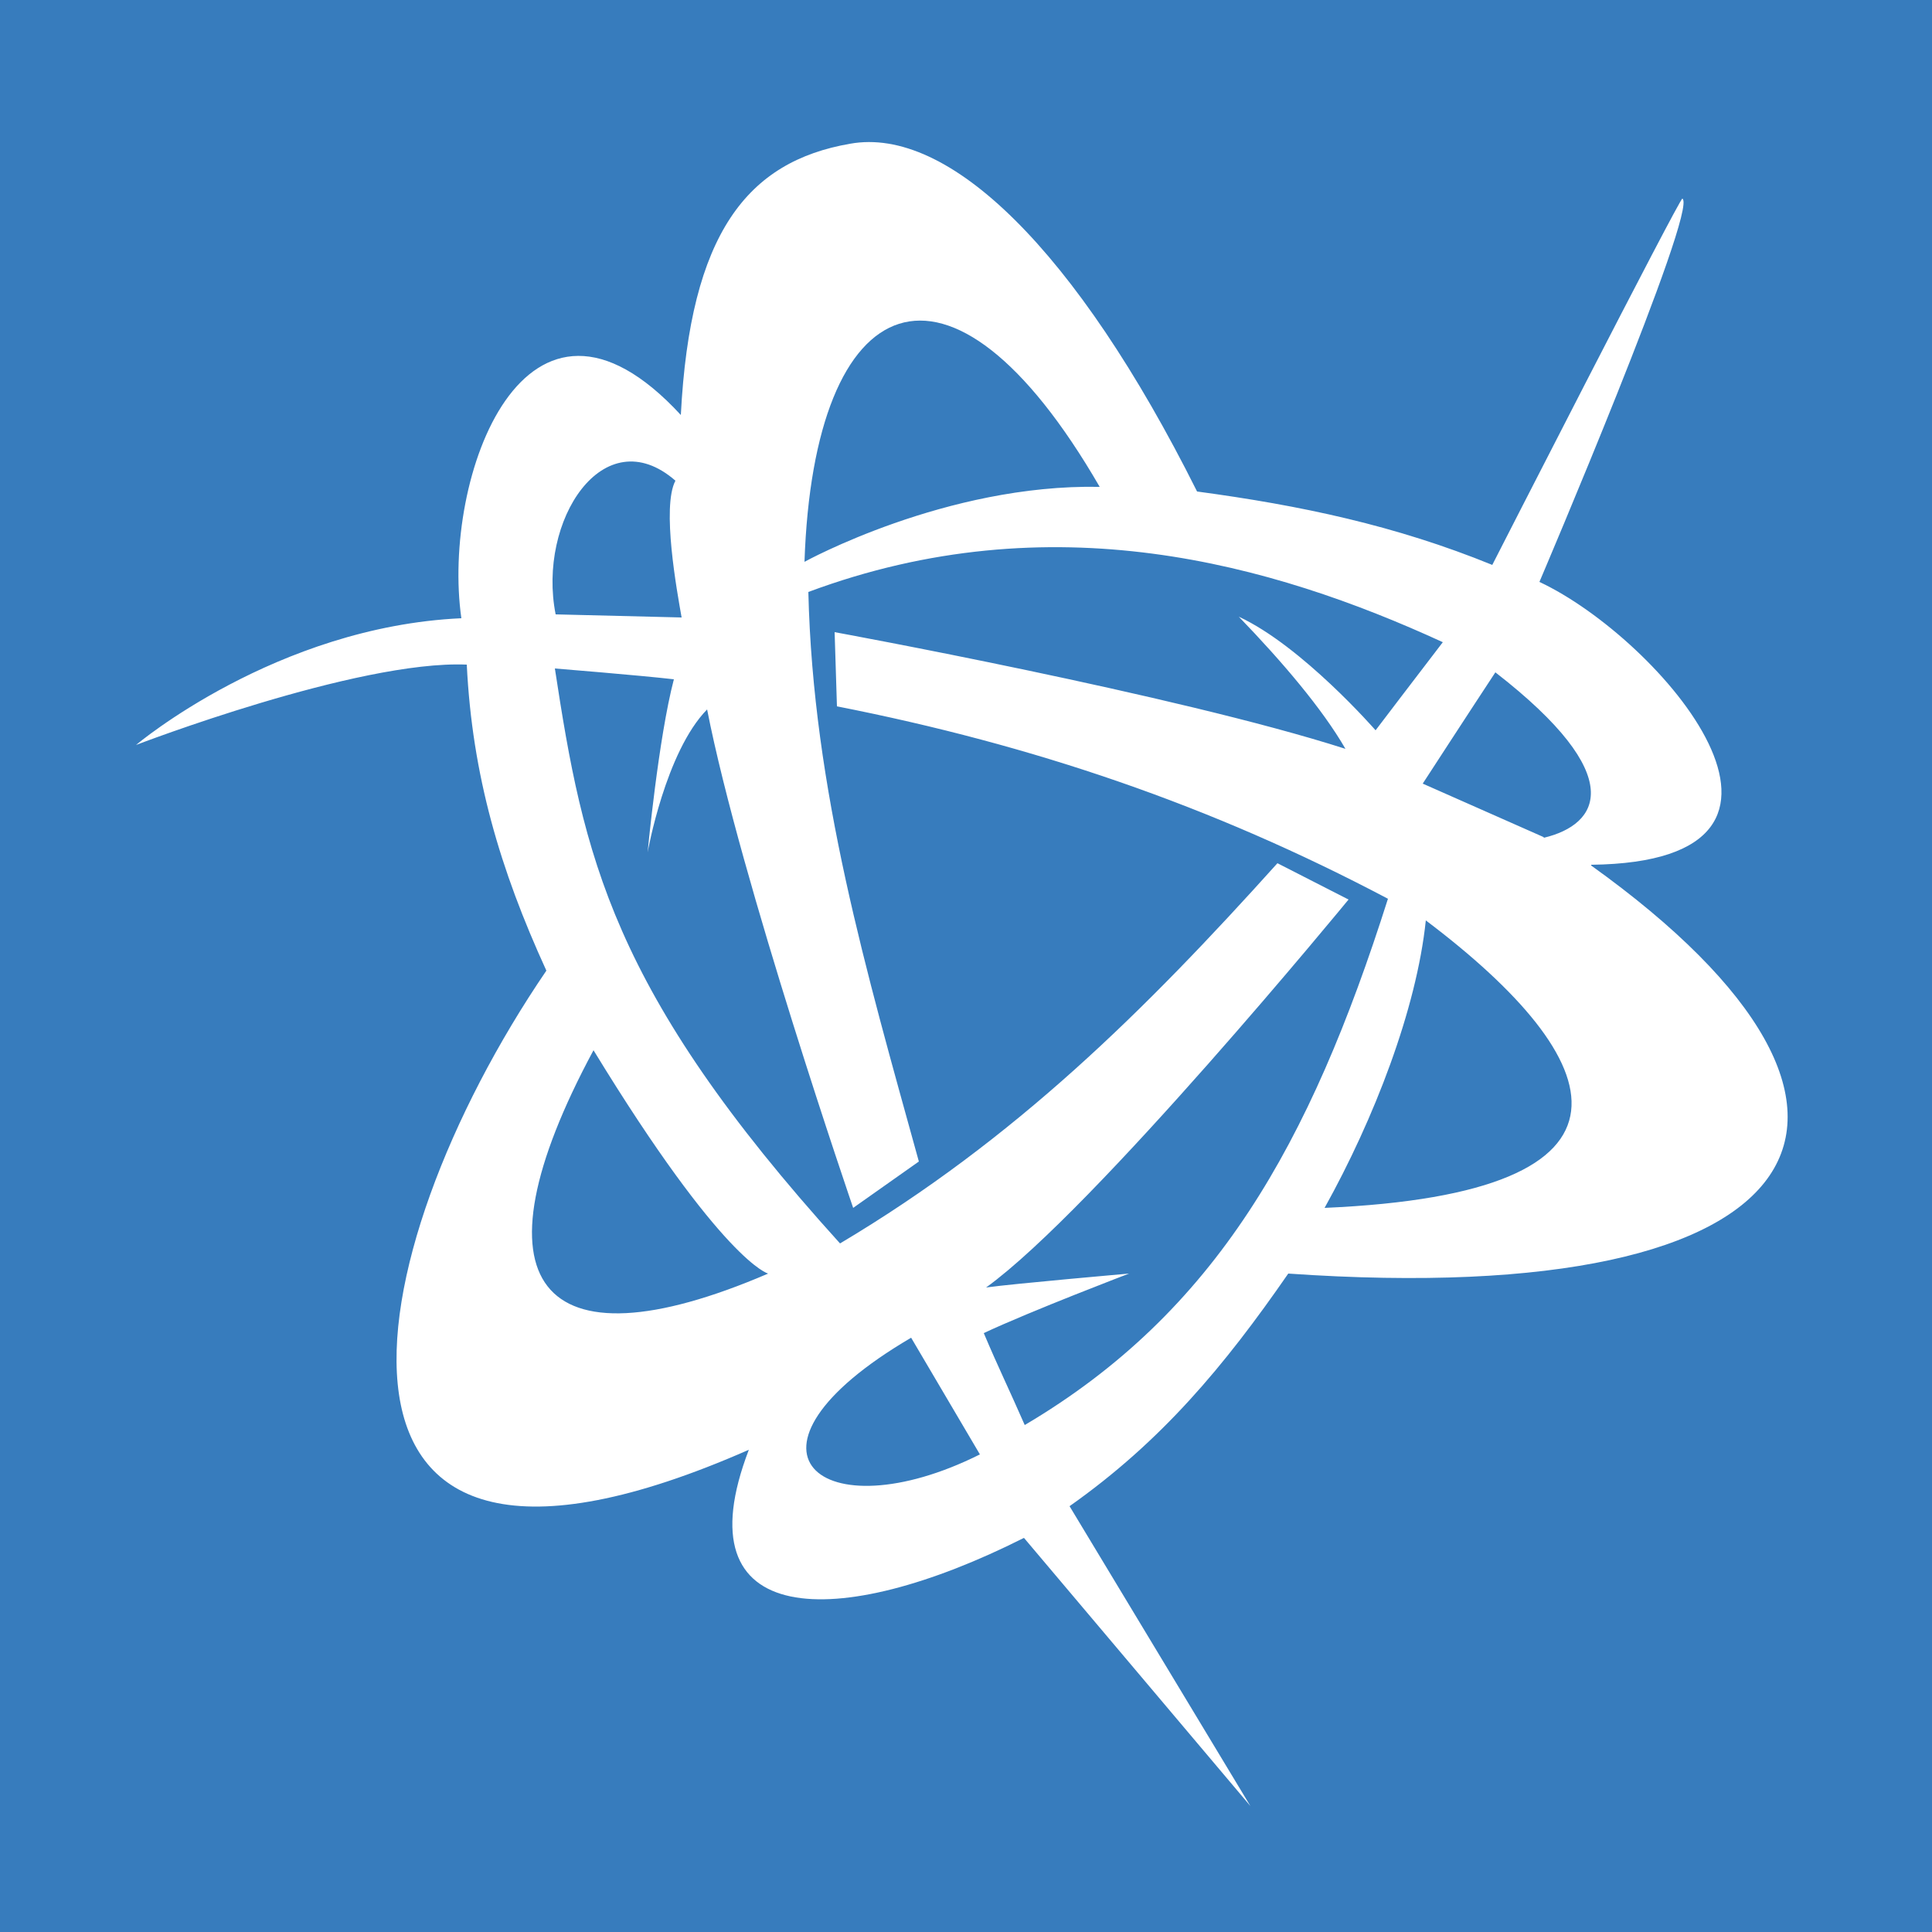
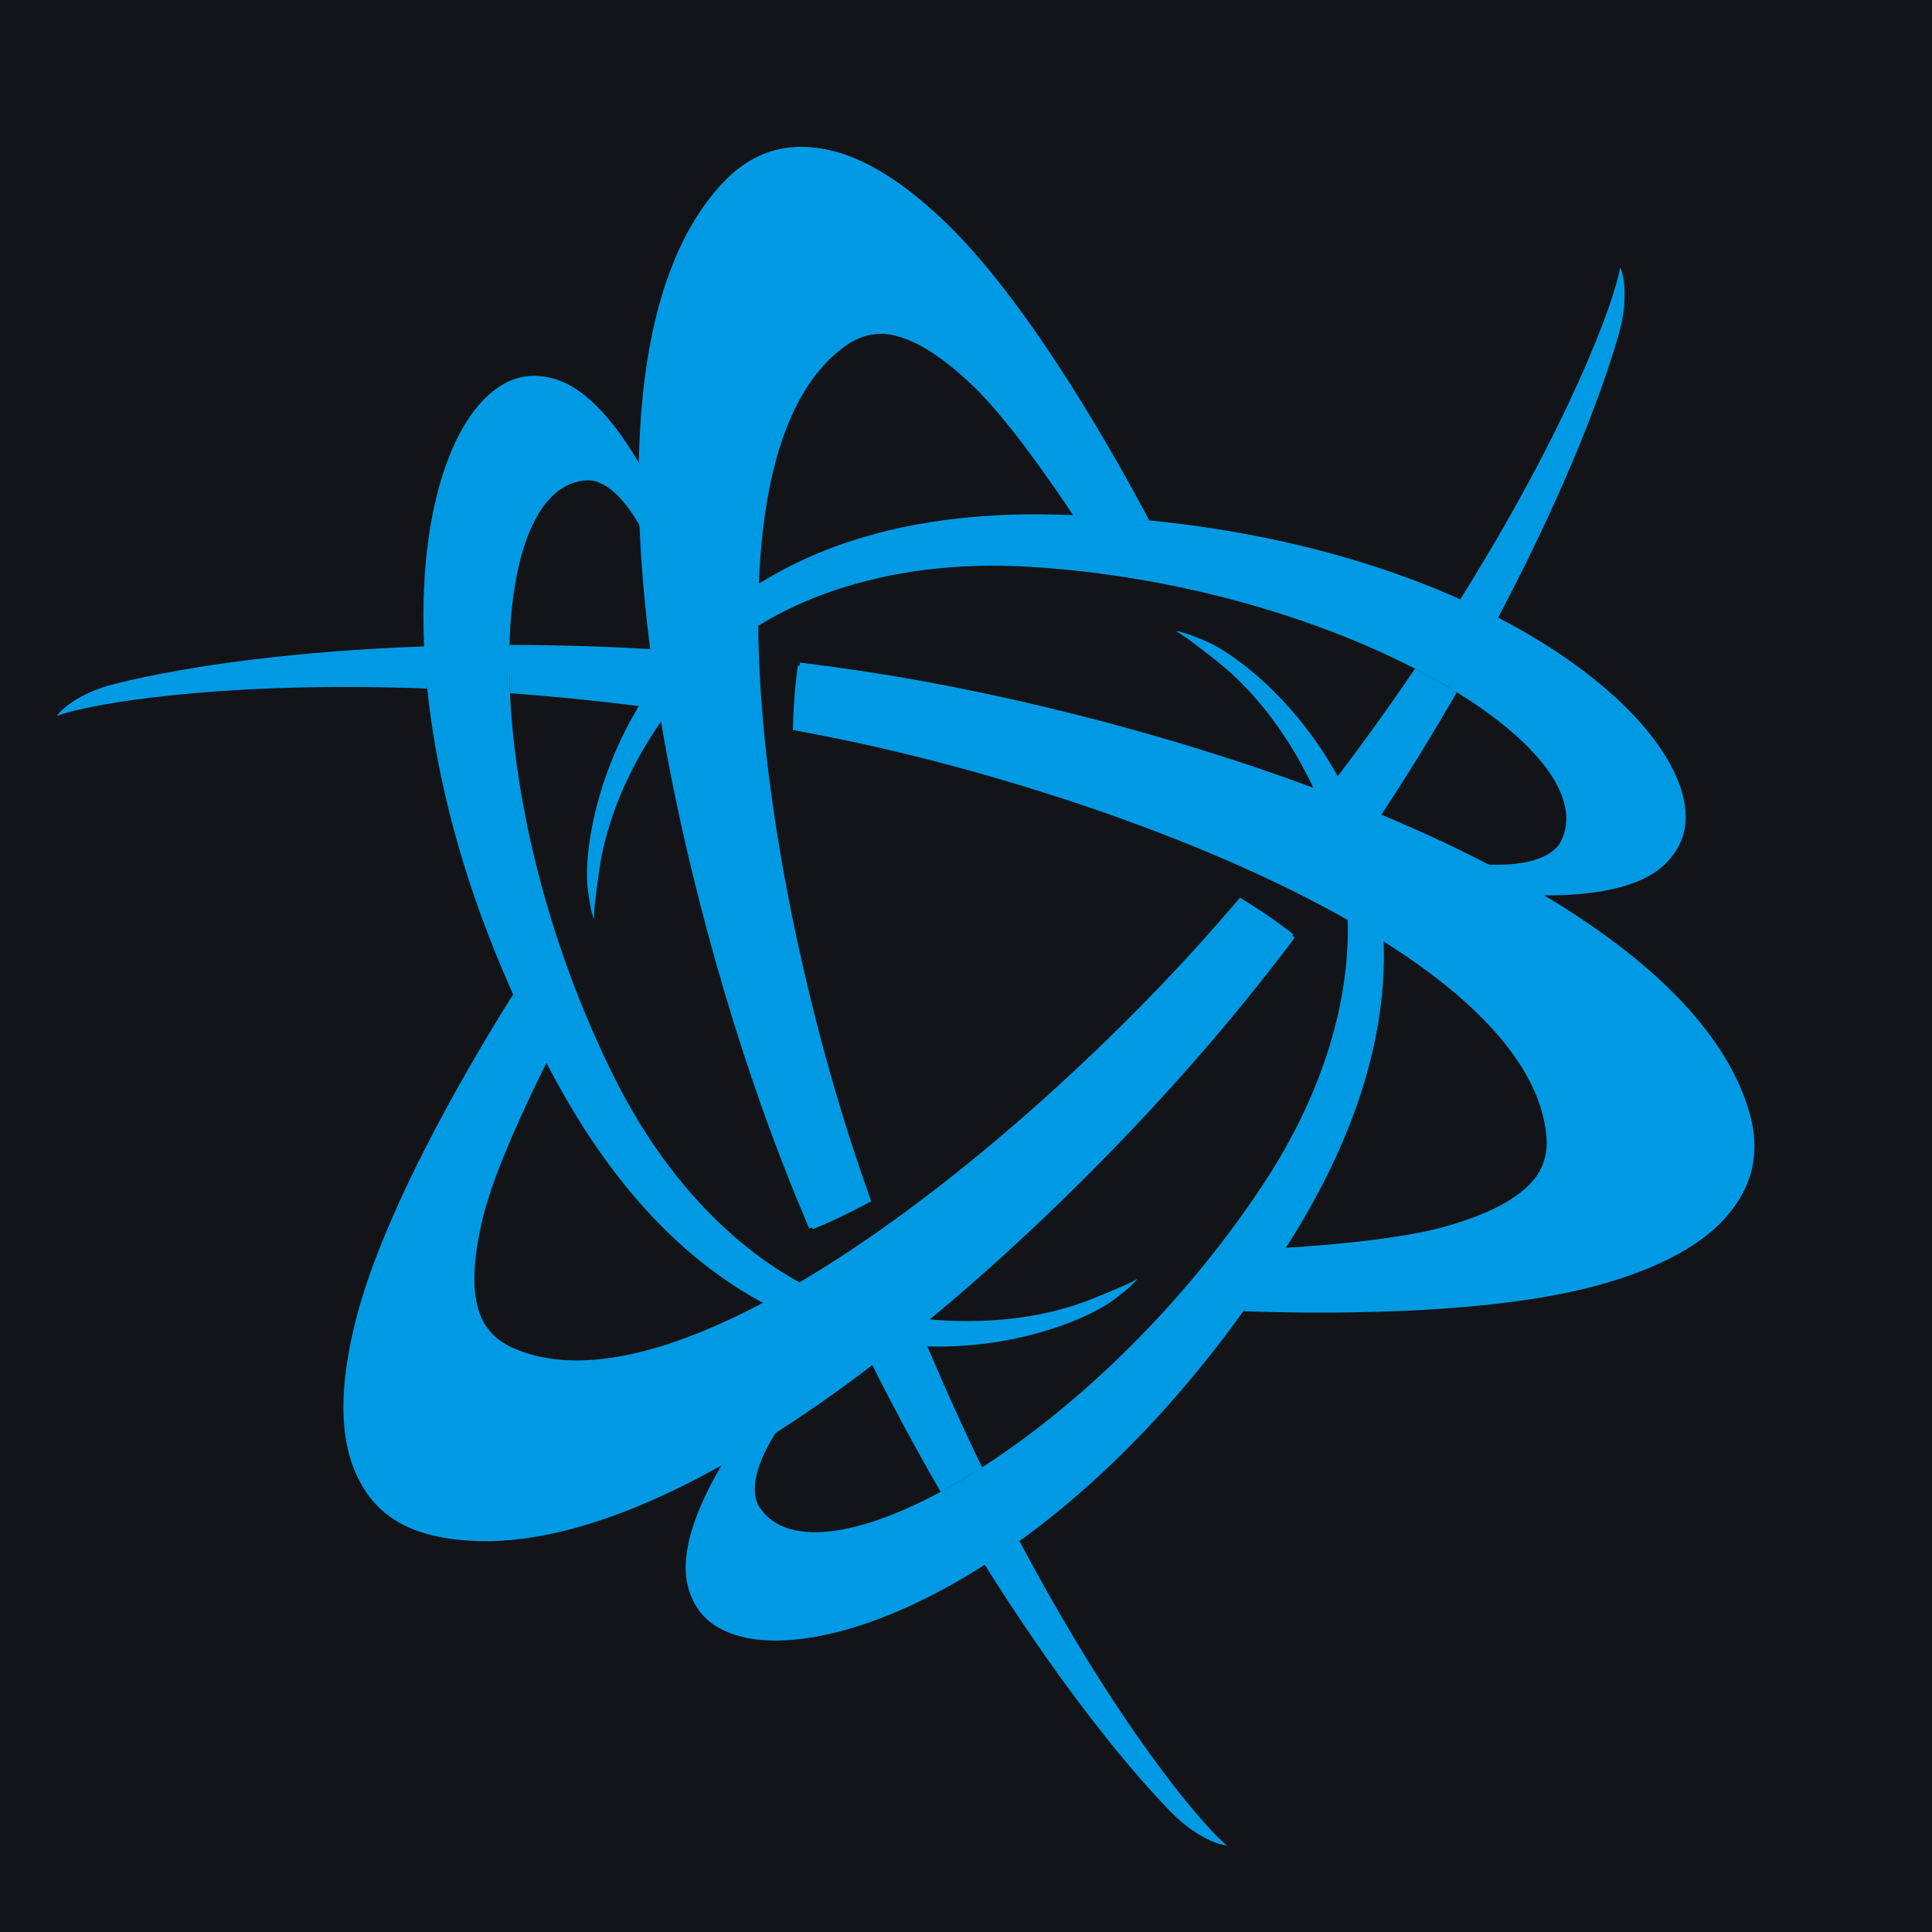
- <svg xmlns="http://www.w3.org/2000/svg" viewBox="3 3 250 250">
-   <rect width="256" height="256" fill="#377cbd" />
-   <path d="m208.9 114.9c33.8-0.4 8.9-29.3-6.7-36.6 0 0 20.6-48.3 18.5-49.6-0.3-0.2-24.6 47.4-24.6 47.4-12.5-5.1-24.8-7.7-38.2-9.5C142.2 35.2 125.7 19.3 113 21.6 99.7 23.9 92.3 33.2 91.1 56.7 71 34.9 60.1 64.8 62.7 83 38.7 84.1 20.6 99.4 20.6 99.4c0 0 28.6-11 42.8-10.4 0.7 14.3 4.3 26.5 10.3 39.6-25.1 36.8-34.5 88.7 26.2 62-8.9 23.2 11.4 23.6 35.6 11.4l29.3 34.7-23.4-38.8c11.9-8.4 20-18.1 28.3-30.1 69.4 4.8 83.6-21 39.2-52.8zM145.3 66c-19.9-0.4-38.2 9.7-38.2 9.7 1.2-35.5 18.7-43.4 38.2-9.7zM91.2 82.9 74.9 82.5C72.5 70.4 81.1 57.1 90.4 65.2 88.6 68.6 90.6 79.5 91.2 82.9zM79.8 138.9c16.8 27.5 22.6 28.9 22.6 28.9-29.8 12.8-38.8 1.2-22.6-28.9zm41.1 37.2 8.9 15.1c-20.6 10.3-33.8-0.5-8.9-15.1zm14.7 11.3c-2.1-4.8-3.4-7.4-5.3-11.9 6.2-2.9 18.8-7.7 18.8-7.7 0 0-14.9 1.3-18.5 1.8 14-10.1 46.9-50.2 46.9-50.2l-9.2-4.7c-17.1 19-33.9 35.7-56.6 49.2-29.7-32.8-33.2-50.2-36.9-74.4 0 0 11.1 0.9 15.4 1.4-2 7.6-3.4 22.4-3.4 22.4 0 0 2.3-13 7.7-18.5 4.3 22 18.9 64.5 18.9 64.5l8.5-6C115.1 128.7 108.2 105.2 107.6 79.6c31.4-11.7 59.9-3.7 82.1 6.5-3 3.9-8.7 11.4-8.7 11.4 0 0-9.5-10.9-17.7-14.7 5.6 5.8 10.8 11.9 13.8 17.1-21.8-7-66.1-15.1-66.1-15.1l0.3 9.6c25.4 5 48.4 12.8 71.3 24.9-10.1 31.8-22.3 53.5-47 68.1zm38.8-28.1c6.4-11.5 11.9-25.7 13.1-37.2 24 18.1 30.5 35.3-13.1 37.2zm28.3-48-15.6-6.9c0 0 6.3-9.7 9.4-14.4 17.4 13.5 13.4 19.7 6.3 21.4z" fill="#fff" />
+ <svg xmlns="http://www.w3.org/2000/svg" viewBox="0 0 64 64">
+   <rect style="fill:#131418" width="64" height="64" />
+   <g fill="#009ae4">
+     <path d="m 39.973,21.336 c -0.819,-0.348 -0.684,-0.271 -0.684,-0.271 0,0 -0.088,-0.097 1.173,0.896 1.921,1.511 3.191,3.955 3.877,6.331 0.843,2.928 0.224,6.99 -2.445,11.034 -5.691,8.623 -14.881,13.659 -16.712,10.671 -0.929,-1.516 2.114,-4.524 2.114,-4.524 l -1.838,0.999 c 0,0 -3.217,3.838 -2.629,6.177 1.004,3.991 12.065,1.285 20.069,-11.795 7.188,-11.741 -0.766,-18.596 -2.925,-19.517 z" />
+     <path d="m 39.93,21.23 c -0.819,-0.349 -0.987,-0.322 -0.987,-0.322 0,0 0.072,-0.027 1.334,0.965 1.921,1.511 3.334,3.936 4.019,6.313 0.844,2.927 0.225,6.99 -2.445,11.035 -5.691,8.623 -14.88,13.658 -16.712,10.671 -0.929,-1.517 2.113,-4.524 2.113,-4.524 l -1.838,0.998 c 0,0 -3.217,3.838 -2.628,6.177 C 23.789,56.532 34.849,53.826 42.855,40.748 50.042,29.005 42.089,22.151 39.93,21.23 Z" />
+     <path d="m 37.363,42.579 c 0,0 0.126,-0.027 -1.363,0.567 -2.269,0.908 -5.019,0.787 -7.422,0.191 -2.957,-0.732 -6.165,-3.3 -8.333,-7.634 -4.622,-9.239 -4.389,-19.717 -0.887,-19.809 1.779,-0.046 2.862,4.093 2.862,4.093 l 0.055,-2.091 c 0,0 -1.716,-4.706 -4.035,-5.366 -3.958,-1.126 -7.145,9.806 0.18,23.277 6.576,12.095 16.489,8.636 18.366,7.225 0.711,-0.533 0.576,-0.454 0.576,-0.454 z" />
+     <path d="m 36.175,43.03 c -2.27,0.907 -5.076,0.92 -7.477,0.324 -2.957,-0.732 -6.165,-3.3 -8.334,-7.634 -4.622,-9.24 -4.389,-19.718 -0.886,-19.809 1.778,-0.046 2.862,4.093 2.862,4.093 l 0.055,-2.091 c 0,0 -1.717,-4.705 -4.036,-5.365 -3.958,-1.126 -7.145,9.806 0.179,23.277 6.577,12.095 16.49,8.635 18.366,7.225 0.701,-0.526 0.769,-0.688 0.772,-0.694 -0.003,0.008 -0.072,0.102 -1.501,0.673 z" />
+     <path d="M 34.979,17.046 C 21.216,16.693 19.255,27.008 19.538,29.339 c 0.108,0.884 0.106,0.728 0.106,0.728 0,0 -0.04,0.124 0.191,-1.463 0.348,-2.418 1.83,-4.74 3.545,-6.523 2.113,-2.194 5.941,-3.689 10.778,-3.399 10.313,0.617 19.269,6.059 17.597,9.137 -0.85,1.562 -4.976,0.431 -4.976,0.431 l 1.784,1.093 c 0,0 4.932,0.867 6.664,-0.812 C 58.181,25.665 50.308,17.44 34.979,17.046 Z" />
+     <path d="M 34.909,17.142 C 21.146,16.79 19.187,27.105 19.469,29.435 c 0.105,0.87 0.212,1.011 0.215,1.015 -0.003,-0.005 -0.052,-0.112 0.169,-1.638 0.349,-2.419 1.741,-4.856 3.457,-6.637 2.113,-2.194 5.941,-3.689 10.778,-3.4 10.313,0.618 19.269,6.059 17.596,9.137 -0.848,1.563 -4.974,0.432 -4.974,0.432 l 1.784,1.093 c 0,0 4.934,0.867 6.664,-0.812 2.952,-2.865 -4.919,-11.092 -20.249,-11.484 z" />
+     <path d="M 37.983,17.288 C 37.033,15.485 34.149,10.241 31.302,7.453 27.117,3.355 24.822,5.11 23.912,6.091 18.688,11.721 21.907,27.264 25.216,36.619 c 0.491,1.39 1.026,2.752 1.59,4.081 0.245,-0.099 0.606,-0.251 0.991,-0.437 0.425,-0.206 0.749,-0.379 0.943,-0.485 -0.124,-0.352 -0.249,-0.707 -0.371,-1.067 -3.044,-8.932 -5.538,-23.715 -0.443,-27.288 1.415,-0.993 3.048,0.16 4.315,1.369 1.162,1.112 2.643,3.27 3.341,4.328 z m -4.329,33.769 -1.061,0.734 c 2.228,3.556 4.424,6.402 6.149,8.188 1.003,1.039 1.705,1.053 1.705,1.053 -0.904,-0.739 -3.694,-4.117 -6.792,-9.975 z M 29.609,44.593 c -0.228,0.181 -0.571,0.44 -0.742,0.57 0.745,1.487 1.517,2.912 2.296,4.259 l 0.128,-0.076 1.103,-0.777 C 31.716,47.161 31.031,45.642 30.358,44.008 30.182,44.144 29.86,44.395 29.609,44.593 Z" />
+     <path d="m 36.813,17.129 c 0.811,0.053 1.253,0.111 1.257,0.111 -0.981,-1.859 -3.834,-7.019 -6.649,-9.776 -4.186,-4.098 -6.481,-2.342 -7.391,-1.361 -5.224,5.629 -2.005,21.174 1.303,30.527 0.492,1.39 1.027,2.755 1.591,4.087 0.245,-0.099 0.606,-0.251 0.991,-0.439 0.425,-0.206 0.749,-0.379 0.944,-0.485 -0.125,-0.355 -0.25,-0.711 -0.373,-1.072 -3.045,-8.932 -5.538,-23.714 -0.443,-27.288 1.416,-0.992 3.049,0.16 4.313,1.37 1.141,1.09 2.586,3.186 3.302,4.266 0.04,0.002 0.508,0.02 1.156,0.06 z m -3.044,33.918 c -0.071,0.053 -0.303,0.222 -0.608,0.431 -0.11,0.076 -0.368,0.245 -0.477,0.316 2.241,3.593 4.451,6.471 6.182,8.267 1.003,1.038 1.779,1.073 1.779,1.073 -0.907,-0.741 -3.743,-4.172 -6.875,-10.088 z m -4.064,-6.449 c -0.297,0.236 -0.698,0.545 -0.728,0.569 0.733,1.469 1.493,2.877 2.26,4.21 0.069,-0.036 0.254,-0.135 0.649,-0.368 0.375,-0.221 0.575,-0.351 0.649,-0.398 -0.691,-1.426 -1.386,-2.966 -2.069,-4.621 -0.033,0.025 -0.429,0.342 -0.761,0.608 z" />
+     <path d="M 57.92,36.746 C 55.656,29.408 40.585,24.424 30.83,22.613 c -1.449,-0.269 -2.895,-0.488 -4.329,-0.664 -0.037,0.261 -0.086,0.651 -0.117,1.077 -0.034,0.471 -0.045,0.837 -0.05,1.059 0.367,0.067 0.736,0.138 1.11,0.212 9.258,1.829 23.306,7.061 23.854,13.26 0.151,1.723 -1.663,2.561 -3.343,3.052 -1.543,0.451 -4.152,0.653 -5.419,0.73 l -1.345,1.996 c 2.04,0.08 8.021,0.204 11.856,-0.868 5.64,-1.575 5.268,-4.44 4.874,-5.721 z M 3.834,22.647 C 2.433,22.993 2.07,23.595 2.07,23.595 3.169,23.18 7.518,22.448 14.187,22.704 L 14.103,21.411 C 9.865,21.56 6.263,22.042 3.834,22.647 Z M 21.599,21.505 c -1.62,-0.095 -3.201,-0.14 -4.72,-0.142 l -0.003,0.124 0.061,1.372 c 1.546,0.114 3.193,0.281 4.93,0.515 -0.018,-0.125 -0.082,-0.572 -0.138,-0.959 -0.047,-0.315 -0.109,-0.747 -0.131,-0.91 z" />
+     <path d="m 46.932,22.25 c -0.91,1.34 -1.923,2.746 -3.049,4.203 0.021,0.009 0.492,0.193 0.908,0.358 0.349,0.138 0.802,0.322 0.858,0.345 0.943,-1.426 1.815,-2.843 2.611,-4.226 l -0.109,-0.066 z m -5.808,7.597 c -0.243,0.284 -0.487,0.57 -0.739,0.855 -6.212,7.102 -17.768,16.653 -23.41,14.028 -1.567,-0.729 -1.386,-2.719 -0.971,-4.421 0.392,-1.605 1.571,-4.049 2.122,-5.147 l -1.043,-2.166 c -1.033,1.631 -4.226,6.865 -5.233,10.794 -1.456,5.672 1.212,6.783 2.517,7.08 7.487,1.709 19.338,-8.851 25.785,-16.393 0.957,-1.121 1.87,-2.264 2.74,-3.418 -0.207,-0.161 -0.521,-0.398 -0.875,-0.639 -0.391,-0.266 -0.702,-0.459 -0.892,-0.574 z M 53.68,9.081 C 53.492,10.233 51.96,14.335 48.44,19.943 l 1.167,0.553 c 1.962,-3.705 3.328,-7.029 4.014,-9.414 0.398,-1.387 0.059,-2.002 0.059,-2.002 z" />
+     <path d="m 46.873,22.151 c -0.889,1.311 -1.876,2.684 -2.969,4.102 0.076,0.029 0.529,0.202 0.905,0.349 0.325,0.127 0.761,0.315 0.857,0.357 0.908,-1.374 1.751,-2.738 2.524,-4.073 -0.101,-0.059 -0.384,-0.226 -0.639,-0.374 -0.28,-0.162 -0.582,-0.313 -0.679,-0.36 z M 53.67,8.858 c -0.189,1.156 -1.742,5.325 -5.298,10.995 0.087,0.04 0.34,0.154 0.664,0.308 0.121,0.057 0.403,0.204 0.521,0.265 1.992,-3.739 3.382,-7.094 4.07,-9.492 0.4,-1.387 0.043,-2.077 0.043,-2.077 z M 41.077,29.738 c -0.244,0.284 -0.49,0.57 -0.74,0.856 -6.212,7.102 -17.768,16.652 -23.41,14.028 -1.568,-0.73 -1.386,-2.721 -0.971,-4.421 0.385,-1.579 1.533,-3.973 2.095,-5.095 -0.025,-0.049 -0.238,-0.462 -0.518,-1.032 -0.293,-0.598 -0.487,-1.024 -0.535,-1.131 -1.069,1.692 -4.203,6.853 -5.199,10.738 -1.455,5.674 1.212,6.784 2.517,7.082 7.489,1.71 19.34,-8.851 25.786,-16.393 0.957,-1.12 1.87,-2.264 2.743,-3.418 -0.209,-0.162 -0.52,-0.398 -0.871,-0.638 -0.394,-0.267 -0.707,-0.462 -0.897,-0.576 z" />
+     <path d="M 57.85,36.844 C 55.587,29.504 40.516,24.519 30.76,22.709 c -1.447,-0.269 -2.893,-0.487 -4.329,-0.664 -0.037,0.26 -0.086,0.651 -0.116,1.077 -0.034,0.471 -0.046,0.839 -0.05,1.06 0.367,0.068 0.736,0.137 1.11,0.212 9.257,1.83 23.306,7.061 23.854,13.26 0.153,1.722 -1.663,2.56 -3.343,3.051 -1.51,0.441 -4.042,0.645 -5.336,0.725 l 0.002,0.003 c 0,0 -0.284,0.425 -0.662,0.986 -0.429,0.64 -0.696,1.009 -0.696,1.009 l -0.009,0.007 c 2.099,0.079 7.996,0.189 11.793,-0.871 5.64,-1.575 5.268,-4.441 4.873,-5.719 z M 21.554,21.596 c -1.605,-0.097 -3.171,-0.145 -4.678,-0.149 -0.004,0.108 -0.012,0.379 -0.005,0.749 0.008,0.436 0.02,0.677 0.024,0.768 1.549,0.114 3.195,0.28 4.929,0.511 -0.004,-0.027 -0.09,-0.563 -0.155,-1.004 C 21.585,21.894 21.559,21.638 21.554,21.596 Z M 14.053,21.489 C 9.777,21.629 6.141,22.106 3.701,22.712 2.301,23.061 1.881,23.716 1.881,23.716 2.982,23.3 7.409,22.554 14.152,22.809 c -0.009,-0.092 -0.035,-0.362 -0.064,-0.723 -0.01,-0.134 -0.027,-0.461 -0.035,-0.597 z" />
+   </g>
</svg>
